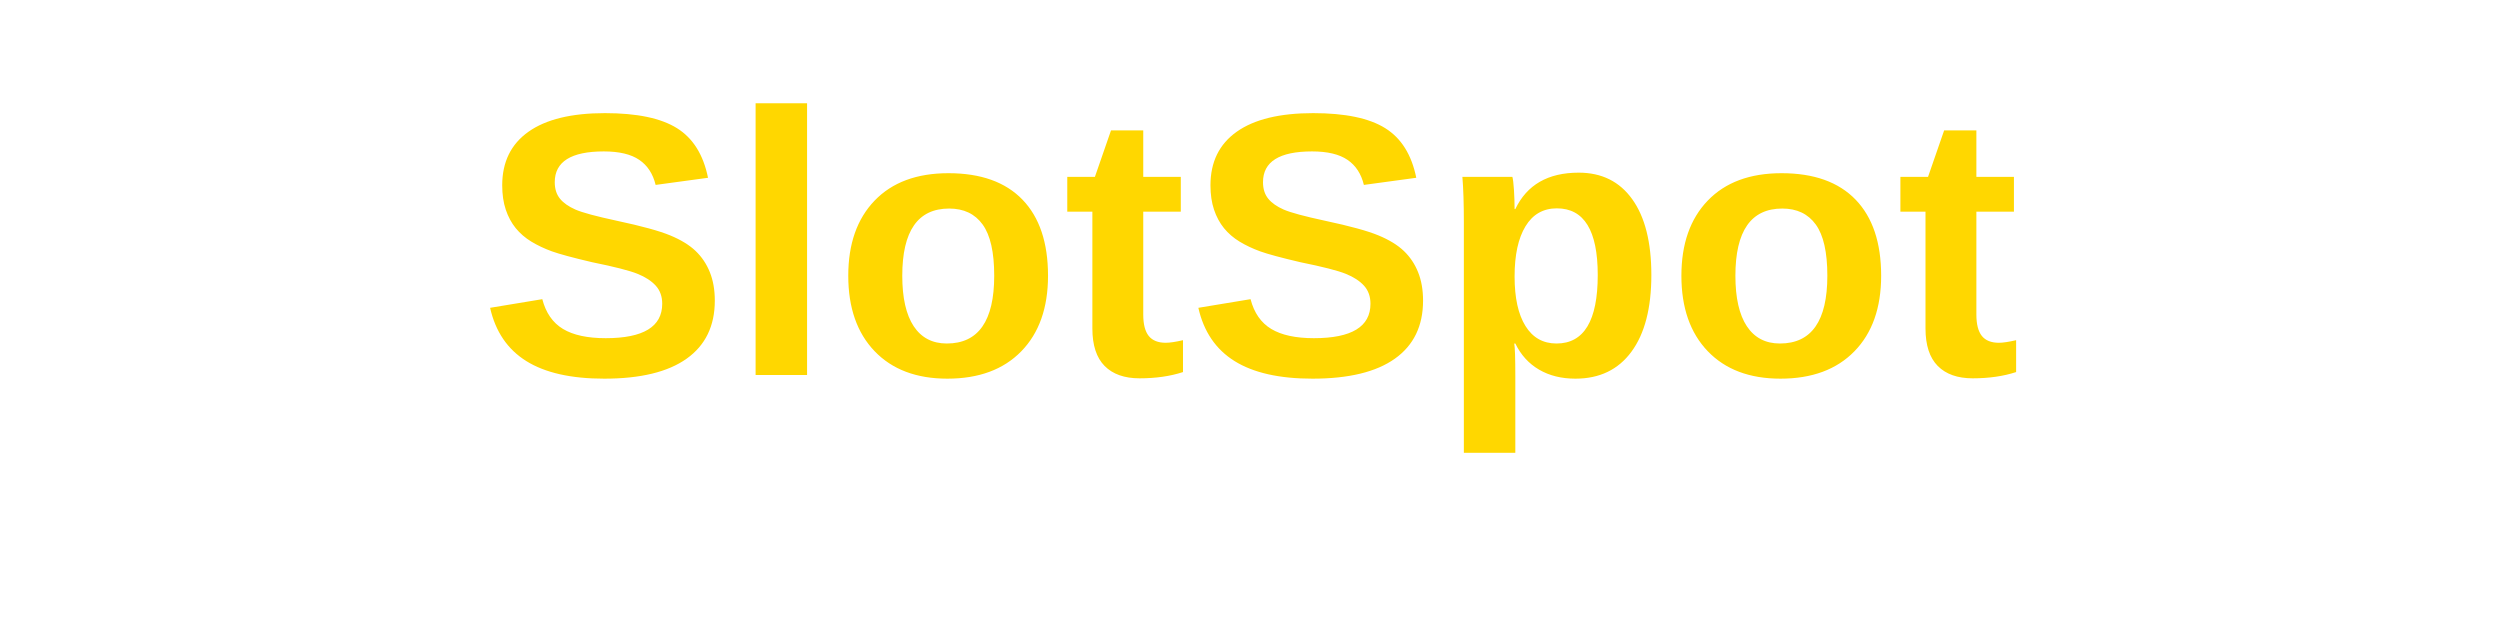
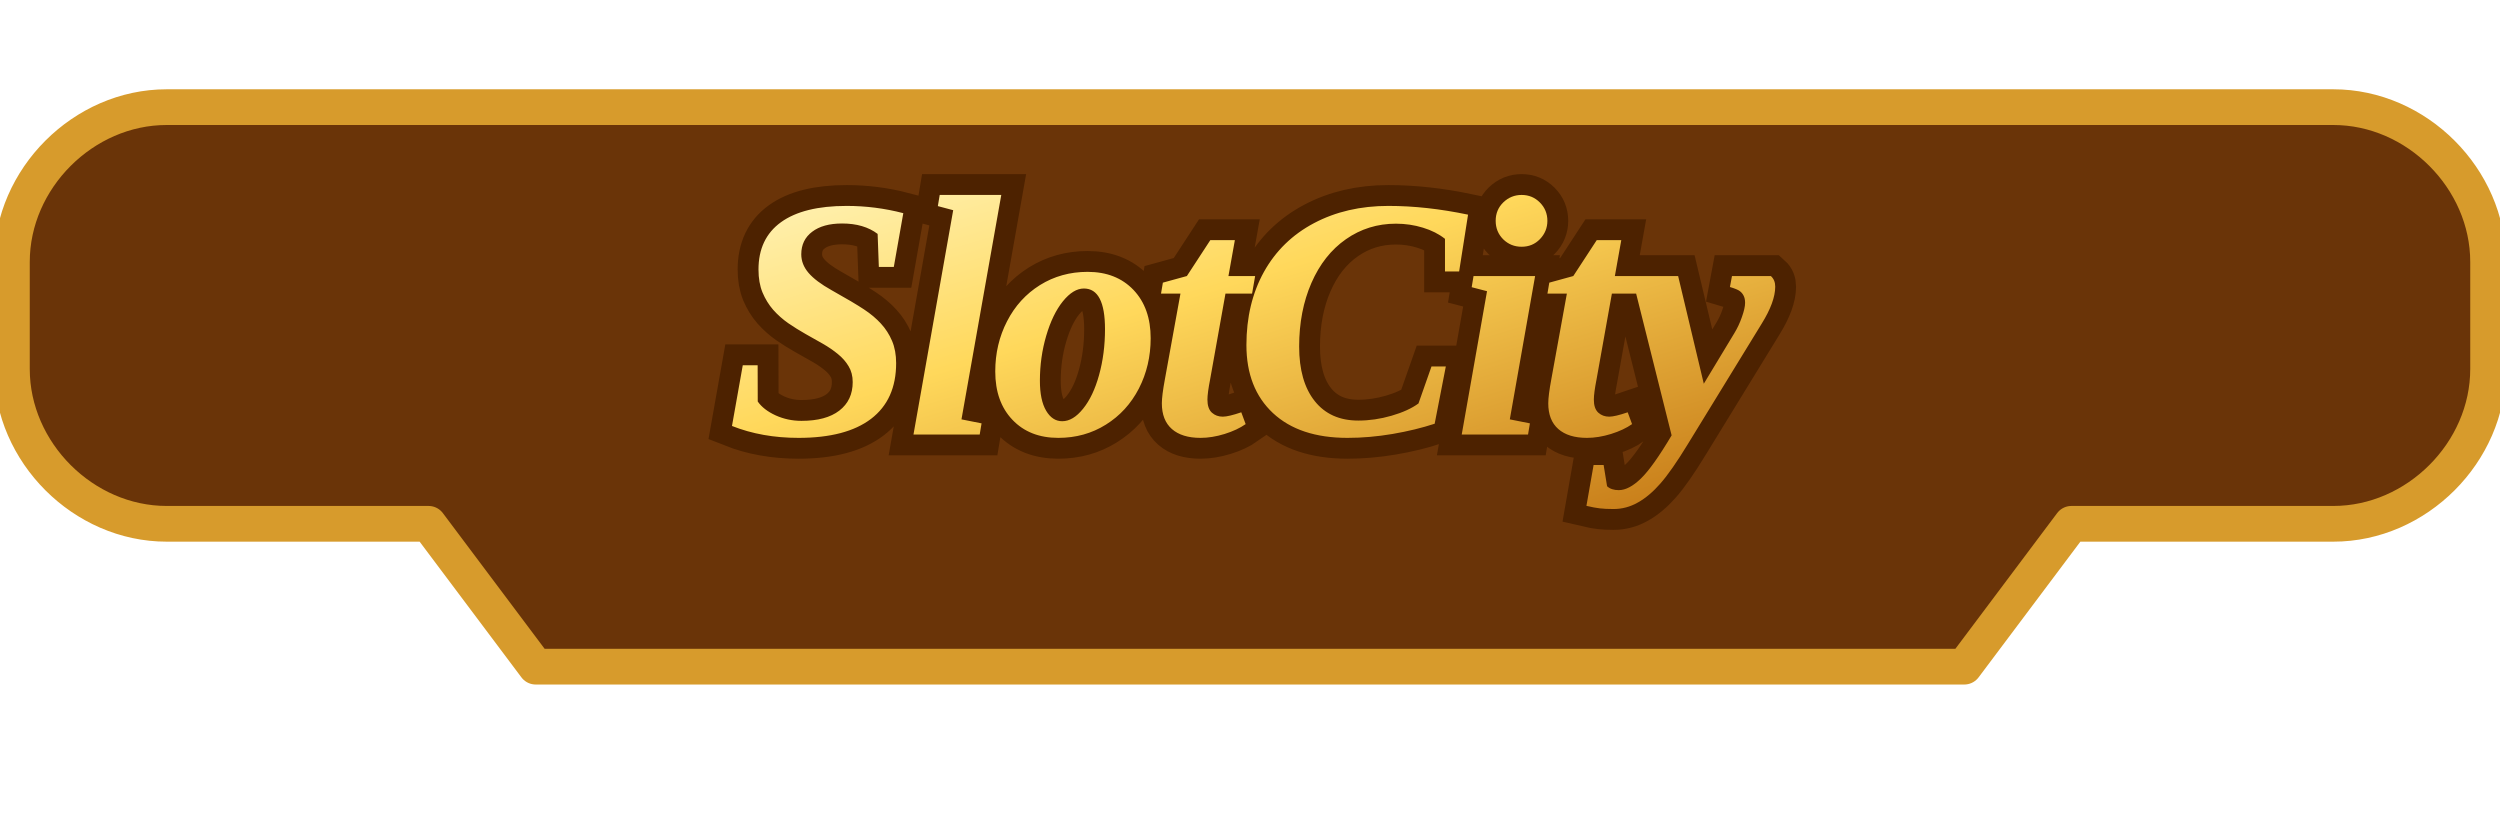
- <svg xmlns="http://www.w3.org/2000/svg" width="800" height="200" viewBox="0 0 800 200">
-   <style>
-     .text { font: bold 120px Arial, sans-serif; fill: #FFD700; }
-   </style>
-   <rect width="100%" height="100%" fill="none" />
-   <text x="50%" y="60%" text-anchor="middle" class="text">SlotSpot</text>
+ <svg xmlns="http://www.w3.org/2000/svg" width="420" height="140" viewBox="0 0 420 140" role="img" aria-labelledby="slotcityLogoMiniTitle">
+   <defs>
+     <linearGradient id="slotcity-mini-gold" x1="0%" y1="0%" x2="100%" y2="100%">
+       <stop offset="0%" stop-color="#FFF3B8" />
+       <stop offset="38%" stop-color="#FFD85B" />
+       <stop offset="100%" stop-color="#C27412" />
+     </linearGradient>
+   </defs>
+   <path d="M28 18h364c14 0 26 12 26 26v18c0 14-12 26-26 26h-44l-18 24H90L72 88H28C14 88 2 76 2 62V44c0-14 12-26 26-26Z" fill="#6A3408" stroke="#D79B2C" stroke-width="6" stroke-linejoin="round" />
+   <text x="210" y="73" text-anchor="middle" fill="url(#slotcity-mini-gold)" stroke="#4D2200" stroke-width="7" paint-order="stroke fill" font-family="Georgia, 'Times New Roman', serif" font-size="58" font-style="italic" font-weight="700" letter-spacing="-2">
+     SlotCity
+   </text>
</svg>
